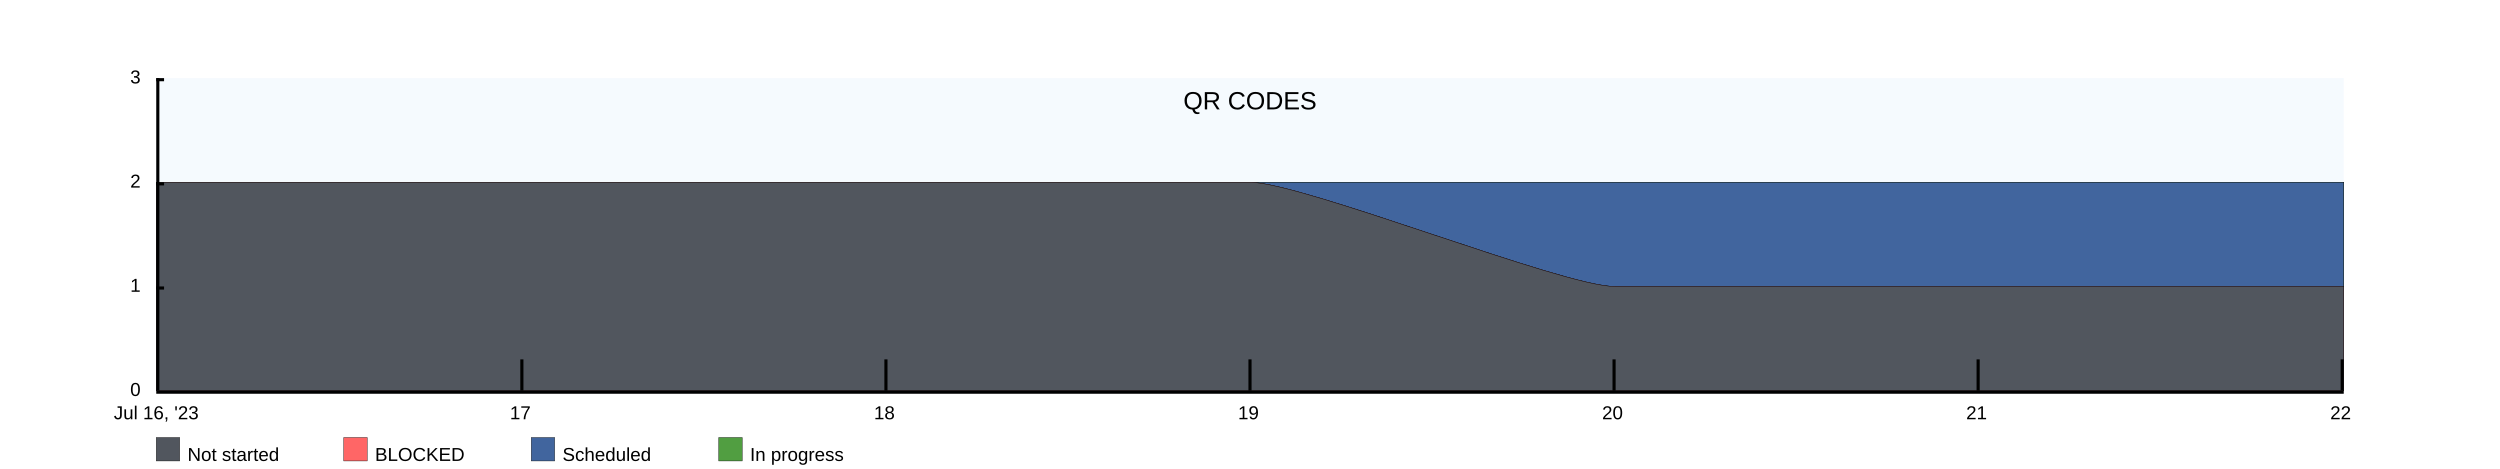
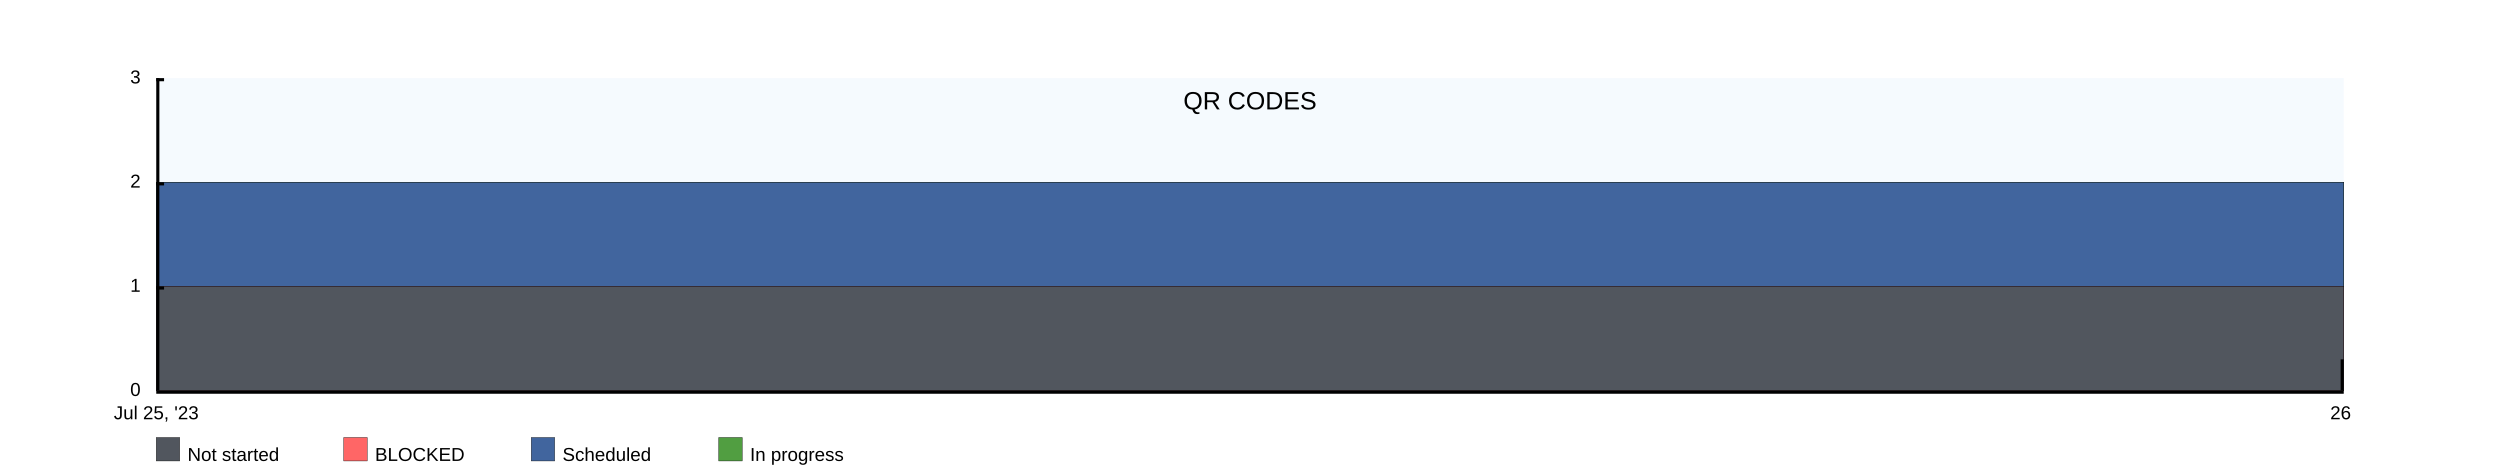
<svg xmlns="http://www.w3.org/2000/svg" width="1600" height="300">
  <rect x="100" y="50" width="1400" height="200" fill="rgba(221, 239, 250, .3)" />
  <clipPath id="theGraph">
    <rect x="100" y="50" width="1400" height="200" fill="black" />
  </clipPath>
  <rect x="100" y="280" width="15" height="15" fill="#51565E" stroke="black" stroke-width="0.25" />
  <text x="120" y="295" font-family="Arial" font-size="12" fill="black">Not started</text>
  <rect x="220" y="280" width="15" height="15" fill="#FF6666" stroke="black" stroke-width="0.25" />
  <text x="240" y="295" font-family="Arial" font-size="12" fill="black">BLOCKED</text>
  <rect x="340" y="280" width="15" height="15" fill="#41659E" stroke="black" stroke-width="0.25" />
  <text x="360" y="295" font-family="Arial" font-size="12" fill="black">Scheduled</text>
  <rect x="460" y="280" width="15" height="15" fill="#519E41" stroke="black" stroke-width="0.25" />
  <text x="480" y="295" font-family="Arial" font-size="12" fill="black">In progress</text>
-   <path d="M 100 116.667 M 100 116.667 C 100 116.667 333.333 116.667 333.333 116.667 C 333.333 116.667 566.667 116.667 566.667 116.667 C 566.667 116.667 800 116.667 800 116.667 C 800 116.667 1033.333 116.667 1033.333 116.667 C 1033.333 116.667 1266.667 116.667 1266.667 116.667 C 1266.667 116.667 1500 116.667 1500 116.667 C 1500 116.667 1500 250 1500 250 C 1500 250 100 250 100 250 Z" fill="#519E41" stroke="black" stroke-width="0.25" />
-   <path d="M 100 116.667 M 100 116.667 C 100 116.667 333.333 116.667 333.333 116.667 C 333.333 116.667 566.667 116.667 566.667 116.667 C 566.667 116.667 800 116.667 800 116.667 C 800 116.667 1033.333 116.667 1033.333 116.667 C 1033.333 116.667 1266.667 116.667 1266.667 116.667 C 1266.667 116.667 1500 116.667 1500 116.667 C 1500 116.667 1500 250 1500 250 C 1500 250 100 250 100 250 Z" fill="#41659E" stroke="black" stroke-width="0.25" />
-   <path d="M 100 116.667 M 100 116.667 C 100 116.667 333.333 116.667 333.333 116.667 C 333.333 116.667 566.667 116.667 566.667 116.667 C 566.667 116.667 800 116.667 800 116.667 C 833.333 116.667 1000 183.333 1033.333 183.333 C 1033.333 183.333 1266.667 183.333 1266.667 183.333 C 1266.667 183.333 1500 183.333 1500 183.333 C 1500 183.333 1500 250 1500 250 C 1500 250 100 250 100 250 Z" fill="#FF6666" stroke="black" stroke-width="0.25" />
-   <path d="M 100 116.667 M 100 116.667 C 100 116.667 333.333 116.667 333.333 116.667 C 333.333 116.667 566.667 116.667 566.667 116.667 C 566.667 116.667 800 116.667 800 116.667 C 833.333 116.667 1000 183.333 1033.333 183.333 C 1033.333 183.333 1266.667 183.333 1266.667 183.333 C 1266.667 183.333 1500 183.333 1500 183.333 C 1500 183.333 1500 250 1500 250 C 1500 250 100 250 100 250 Z" fill="#51565E" stroke="black" stroke-width="0.25" />
+   <path d="M 100 116.667 M 100 116.667 C 100 116.667 1500 116.667 1500 116.667 C 1500 116.667 1500 250 1500 250 C 1500 250 100 250 100 250 Z" fill="#519E41" stroke="black" stroke-width="0.25" />
+   <path d="M 100 116.667 M 100 116.667 C 100 116.667 1500 116.667 1500 116.667 C 1500 116.667 1500 250 1500 250 C 1500 250 100 250 100 250 Z" fill="#41659E" stroke="black" stroke-width="0.25" />
+   <path d="M 100 183.333 M 100 183.333 C 100 183.333 1500 183.333 1500 183.333 C 1500 183.333 1500 250 1500 250 C 1500 250 100 250 100 250 Z" fill="#FF6666" stroke="black" stroke-width="0.25" />
+   <path d="M 100 183.333 M 100 183.333 C 100 183.333 1500 183.333 1500 183.333 C 1500 183.333 1500 250 1500 250 C 1500 250 100 250 100 250 Z" fill="#51565E" stroke="black" stroke-width="0.25" />
  <text x="800" y="70" font-family="Arial" font-size="16" fill="black" text-anchor="middle" alignment-baseline="middle">QR CODES</text>
  <rect x="100" y="250" width="1400" height="2" fill="black" />
  <rect x="100" y="50" width="5" height="2" fill="black" />
  <rect x="100" y="116.667" width="5" height="2" fill="black" />
  <rect x="100" y="183.333" width="5" height="2" fill="black" />
  <text x="90" y="50" font-family="Arial" font-size="12" fill="black" text-anchor="end" dominant-baseline="middle">3</text>
  <text x="90" y="116.667" font-family="Arial" font-size="12" fill="black" text-anchor="end" dominant-baseline="middle">2</text>
  <text x="90" y="183.333" font-family="Arial" font-size="12" fill="black" text-anchor="end" dominant-baseline="middle">1</text>
  <text x="90" y="250" font-family="Arial" font-size="12" fill="black" text-anchor="end" dominant-baseline="middle">0</text>
-   <text x="100" y="260" font-family="Arial" fill="black" text-anchor="middle" dominant-baseline="hanging">Jul 16, '23</text>
-   <text x="333" y="260" font-family="Arial" fill="black" text-anchor="middle" dominant-baseline="hanging">17</text>
-   <text x="566" y="260" font-family="Arial" fill="black" text-anchor="middle" dominant-baseline="hanging">18</text>
-   <text x="799" y="260" font-family="Arial" fill="black" text-anchor="middle" dominant-baseline="hanging">19</text>
-   <text x="1032" y="260" font-family="Arial" fill="black" text-anchor="middle" dominant-baseline="hanging">20</text>
-   <text x="1265" y="260" font-family="Arial" fill="black" text-anchor="middle" dominant-baseline="hanging">21</text>
-   <text x="1498" y="260" font-family="Arial" fill="black" text-anchor="middle" dominant-baseline="hanging">22</text>
+   <text x="100" y="260" font-family="Arial" fill="black" text-anchor="middle" dominant-baseline="hanging">Jul 25, '23</text>
+   <text x="1498" y="260" font-family="Arial" fill="black" text-anchor="middle" dominant-baseline="hanging">26</text>
  <rect x="100" y="50" width="2" height="200" fill="black" />
-   <rect x="333" y="230" width="2" height="20" fill="black" />
-   <rect x="566" y="230" width="2" height="20" fill="black" />
-   <rect x="799" y="230" width="2" height="20" fill="black" />
-   <rect x="1032" y="230" width="2" height="20" fill="black" />
-   <rect x="1265" y="230" width="2" height="20" fill="black" />
  <rect x="1498" y="230" width="2" height="20" fill="black" />
</svg>
